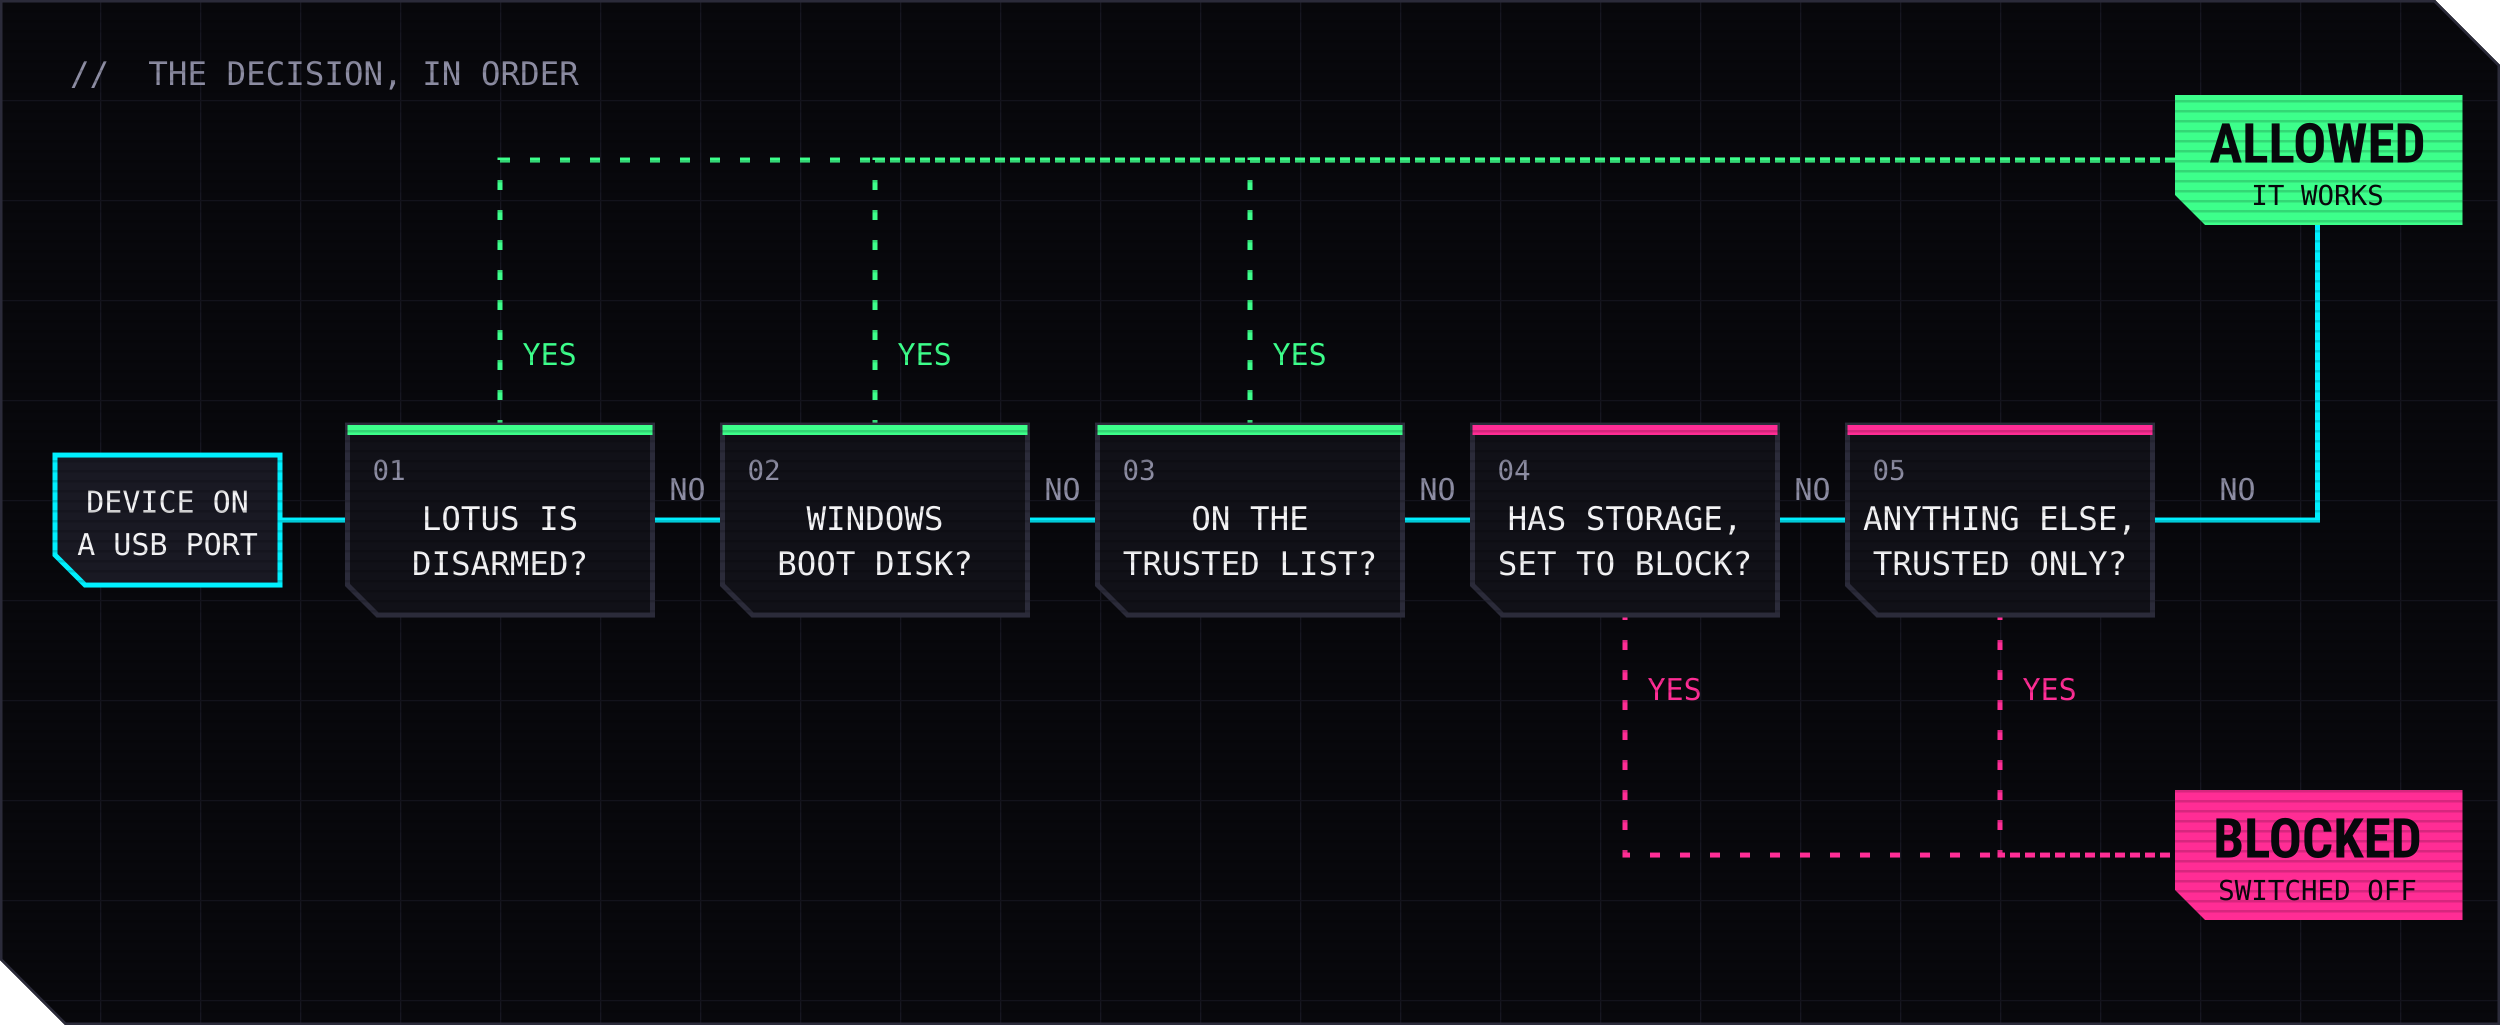
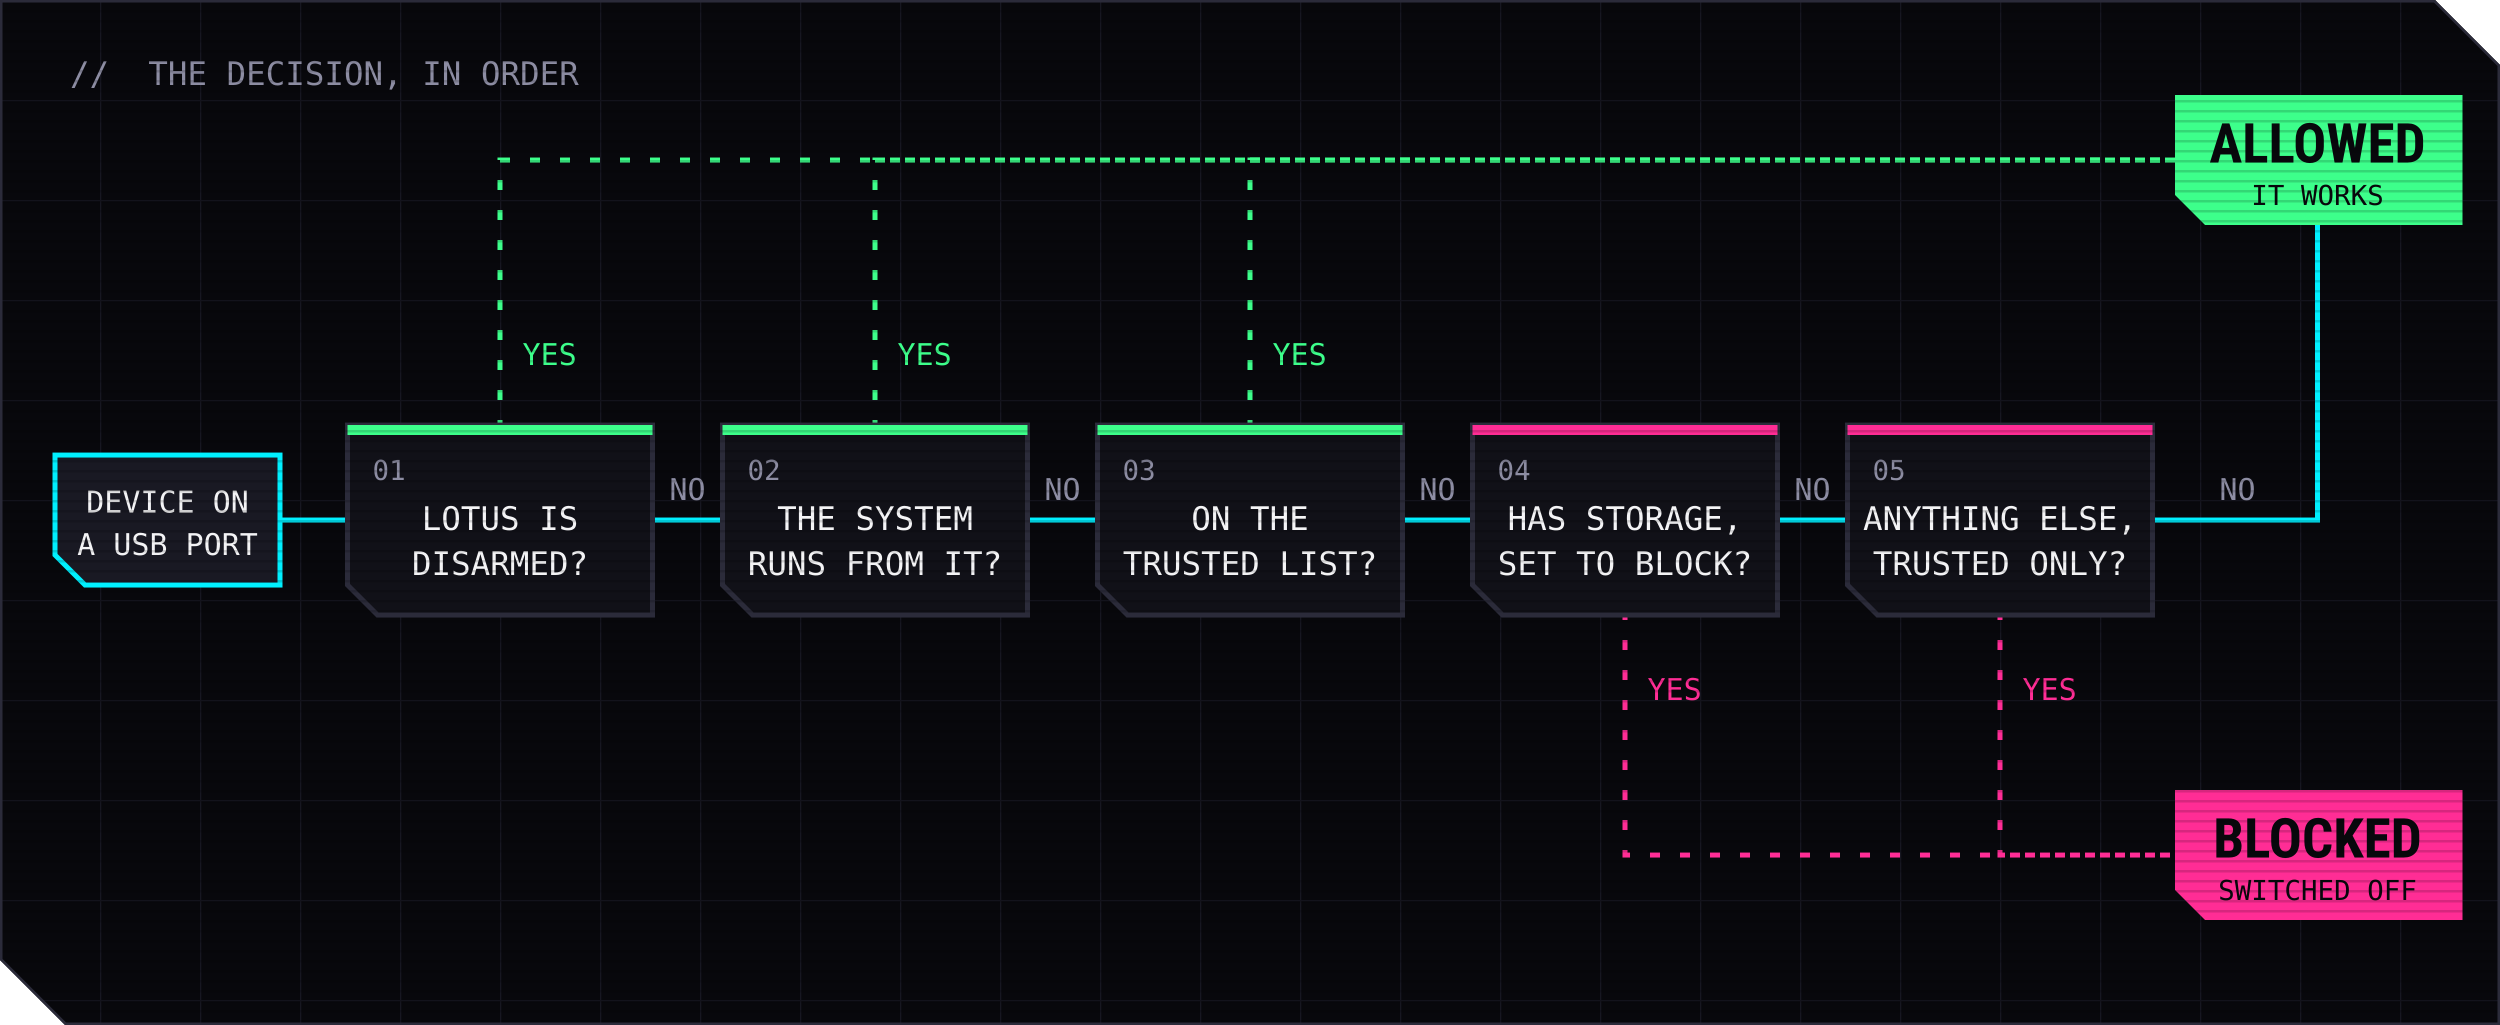
<svg xmlns="http://www.w3.org/2000/svg" viewBox="0 0 1000 410" width="1000" height="410" role="img" aria-labelledby="t d">
  <defs>
    <pattern id="grid" width="40" height="40" patternUnits="userSpaceOnUse">
      <path d="M40 0H0V40" fill="none" stroke="#2B2B3A" stroke-width="1" opacity=".45" />
    </pattern>
    <pattern id="scan" width="4" height="4" patternUnits="userSpaceOnUse">
      <rect width="4" height="1" fill="#000" opacity=".16" />
    </pattern>
    <clipPath id="frame">
      <polygon points="0,0 974,0 1000,26 1000,410 26,410 0,384" />
    </clipPath>
  </defs>
  <style>.mono{font-family:Consolas,'Cascadia Mono','SF Mono',Menlo,'DejaVu Sans Mono','Liberation Mono',monospace}.cond{font-family:Bahnschrift,'DIN Alternate','DIN Condensed','Roboto Condensed','Arial Narrow','Helvetica Neue',Arial,sans-serif;font-weight:700;font-stretch:condensed}</style>
  <g clip-path="url(#frame)">
    <rect width="1000" height="410" fill="#08080C" />
    <rect width="1000" height="410" fill="url(#grid)" />
    <text x="28" y="34" class="mono" font-size="13" fill="#8D8DA3" text-anchor="start" textLength="202.8" lengthAdjust="spacing" xml:space="preserve">//  THE DECISION, IN ORDER</text>
    <path d="M112 208 H927 V90" fill="none" stroke="#00F0FF" stroke-width="2" />
    <path d="M200 208 V64 H870" fill="none" stroke="#3DFF8B" stroke-width="2" stroke-dasharray="4 8" />
    <path d="M350 208 V64 H870" fill="none" stroke="#3DFF8B" stroke-width="2" stroke-dasharray="4 8" />
    <path d="M500 208 V64 H870" fill="none" stroke="#3DFF8B" stroke-width="2" stroke-dasharray="4 8" />
    <path d="M650 208 V342 H870" fill="none" stroke="#FF2D95" stroke-width="2" stroke-dasharray="4 8" />
    <path d="M800 208 V342 H870" fill="none" stroke="#FF2D95" stroke-width="2" stroke-dasharray="4 8" />
    <polygon points="22,182 112,182 112,234 34,234 22,222" fill="#191923" stroke="#00F0FF" stroke-width="2" />
    <text x="67" y="205" class="mono" font-size="12" fill="#F4F4F6" text-anchor="middle" textLength="64.8" lengthAdjust="spacing" xml:space="preserve">DEVICE ON</text>
    <text x="67" y="222" class="mono" font-size="12" fill="#F4F4F6" text-anchor="middle" textLength="72" lengthAdjust="spacing" xml:space="preserve">A USB PORT</text>
    <polygon points="139,170 261,170 261,246 151,246 139,234" fill="#111118" stroke="#2B2B3A" stroke-width="2" />
    <rect x="139" y="170" width="122" height="4" fill="#3DFF8B" />
    <text x="149" y="192" class="mono" font-size="11" fill="#8D8DA3" text-anchor="start" textLength="13.2" lengthAdjust="spacing" xml:space="preserve">01</text>
    <text x="200" y="212" class="mono" font-size="13" fill="#F4F4F6" text-anchor="middle" textLength="62.4" lengthAdjust="spacing" xml:space="preserve">LOTUS IS</text>
    <text x="200" y="230" class="mono" font-size="13" fill="#F4F4F6" text-anchor="middle" textLength="70.2" lengthAdjust="spacing" xml:space="preserve">DISARMED?</text>
    <text x="209" y="146" class="mono" font-size="12" fill="#3DFF8B" text-anchor="start" textLength="21.6" lengthAdjust="spacing" xml:space="preserve">YES</text>
    <polygon points="289,170 411,170 411,246 301,246 289,234" fill="#111118" stroke="#2B2B3A" stroke-width="2" />
    <rect x="289" y="170" width="122" height="4" fill="#3DFF8B" />
    <text x="299" y="192" class="mono" font-size="11" fill="#8D8DA3" text-anchor="start" textLength="13.2" lengthAdjust="spacing" xml:space="preserve">02</text>
-     <text x="350" y="212" class="mono" font-size="13" fill="#F4F4F6" text-anchor="middle" textLength="54.6" lengthAdjust="spacing" xml:space="preserve">WINDOWS</text>
-     <text x="350" y="230" class="mono" font-size="13" fill="#F4F4F6" text-anchor="middle" textLength="78" lengthAdjust="spacing" xml:space="preserve">BOOT DISK?</text>
+     <text x="350" y="212" class="mono" font-size="13" fill="#F4F4F6" text-anchor="middle" textLength="78" lengthAdjust="spacing" xml:space="preserve">THE SYSTEM</text>
+     <text x="350" y="230" class="mono" font-size="13" fill="#F4F4F6" text-anchor="middle" textLength="101.4" lengthAdjust="spacing" xml:space="preserve">RUNS FROM IT?</text>
    <text x="359" y="146" class="mono" font-size="12" fill="#3DFF8B" text-anchor="start" textLength="21.6" lengthAdjust="spacing" xml:space="preserve">YES</text>
    <polygon points="439,170 561,170 561,246 451,246 439,234" fill="#111118" stroke="#2B2B3A" stroke-width="2" />
    <rect x="439" y="170" width="122" height="4" fill="#3DFF8B" />
    <text x="449" y="192" class="mono" font-size="11" fill="#8D8DA3" text-anchor="start" textLength="13.2" lengthAdjust="spacing" xml:space="preserve">03</text>
    <text x="500" y="212" class="mono" font-size="13" fill="#F4F4F6" text-anchor="middle" textLength="46.8" lengthAdjust="spacing" xml:space="preserve">ON THE</text>
    <text x="500" y="230" class="mono" font-size="13" fill="#F4F4F6" text-anchor="middle" textLength="101.4" lengthAdjust="spacing" xml:space="preserve">TRUSTED LIST?</text>
    <text x="509" y="146" class="mono" font-size="12" fill="#3DFF8B" text-anchor="start" textLength="21.6" lengthAdjust="spacing" xml:space="preserve">YES</text>
    <polygon points="589,170 711,170 711,246 601,246 589,234" fill="#111118" stroke="#2B2B3A" stroke-width="2" />
    <rect x="589" y="170" width="122" height="4" fill="#FF2D95" />
    <text x="599" y="192" class="mono" font-size="11" fill="#8D8DA3" text-anchor="start" textLength="13.2" lengthAdjust="spacing" xml:space="preserve">04</text>
    <text x="650" y="212" class="mono" font-size="13" fill="#F4F4F6" text-anchor="middle" textLength="93.6" lengthAdjust="spacing" xml:space="preserve">HAS STORAGE,</text>
    <text x="650" y="230" class="mono" font-size="13" fill="#F4F4F6" text-anchor="middle" textLength="101.4" lengthAdjust="spacing" xml:space="preserve">SET TO BLOCK?</text>
    <text x="659" y="280" class="mono" font-size="12" fill="#FF2D95" text-anchor="start" textLength="21.6" lengthAdjust="spacing" xml:space="preserve">YES</text>
    <polygon points="739,170 861,170 861,246 751,246 739,234" fill="#111118" stroke="#2B2B3A" stroke-width="2" />
    <rect x="739" y="170" width="122" height="4" fill="#FF2D95" />
    <text x="749" y="192" class="mono" font-size="11" fill="#8D8DA3" text-anchor="start" textLength="13.2" lengthAdjust="spacing" xml:space="preserve">05</text>
    <text x="800" y="212" class="mono" font-size="13" fill="#F4F4F6" text-anchor="middle" textLength="109.2" lengthAdjust="spacing" xml:space="preserve">ANYTHING ELSE,</text>
    <text x="800" y="230" class="mono" font-size="13" fill="#F4F4F6" text-anchor="middle" textLength="101.4" lengthAdjust="spacing" xml:space="preserve">TRUSTED ONLY?</text>
    <text x="809" y="280" class="mono" font-size="12" fill="#FF2D95" text-anchor="start" textLength="21.6" lengthAdjust="spacing" xml:space="preserve">YES</text>
    <text x="275" y="200" class="mono" font-size="12" fill="#8D8DA3" text-anchor="middle" textLength="14.4" lengthAdjust="spacing" xml:space="preserve">NO</text>
    <text x="425" y="200" class="mono" font-size="12" fill="#8D8DA3" text-anchor="middle" textLength="14.4" lengthAdjust="spacing" xml:space="preserve">NO</text>
    <text x="575" y="200" class="mono" font-size="12" fill="#8D8DA3" text-anchor="middle" textLength="14.4" lengthAdjust="spacing" xml:space="preserve">NO</text>
    <text x="725" y="200" class="mono" font-size="12" fill="#8D8DA3" text-anchor="middle" textLength="14.4" lengthAdjust="spacing" xml:space="preserve">NO</text>
    <text x="895" y="200" class="mono" font-size="12" fill="#8D8DA3" text-anchor="middle" textLength="14.4" lengthAdjust="spacing" xml:space="preserve">NO</text>
    <polygon points="870,38 985,38 985,90 882,90 870,78" fill="#3DFF8B" />
    <text x="927" y="65" class="cond" font-size="22" fill="#08080C" text-anchor="middle" textLength="76" lengthAdjust="spacingAndGlyphs">ALLOWED</text>
    <text x="927" y="82" class="mono" font-size="11" fill="#08080C" text-anchor="middle" textLength="52.8" lengthAdjust="spacing" xml:space="preserve">IT WORKS</text>
    <polygon points="870,316 985,316 985,368 882,368 870,356" fill="#FF2D95" />
    <text x="927" y="343" class="cond" font-size="22" fill="#08080C" text-anchor="middle" textLength="76" lengthAdjust="spacingAndGlyphs">BLOCKED</text>
    <text x="927" y="360" class="mono" font-size="11" fill="#08080C" text-anchor="middle" textLength="79.2" lengthAdjust="spacing" xml:space="preserve">SWITCHED OFF</text>
    <rect width="1000" height="410" fill="url(#scan)" />
    <polygon points="0,0 974,0 1000,26 1000,410 26,410 0,384" fill="none" stroke="#2B2B3A" stroke-width="2" />
  </g>
</svg>
